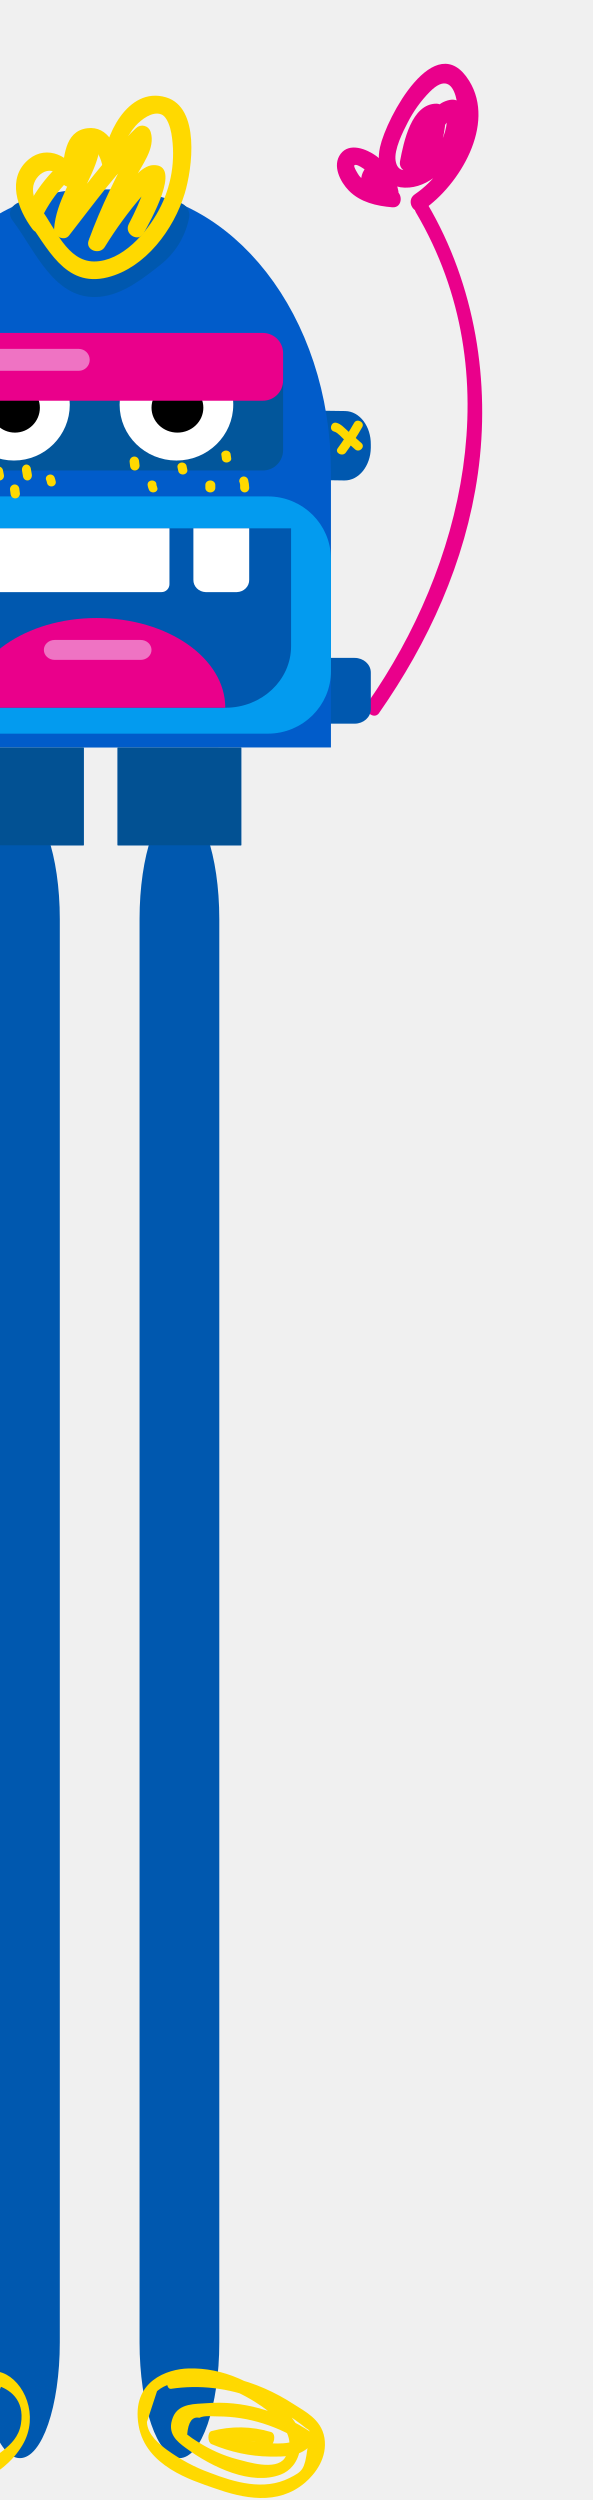
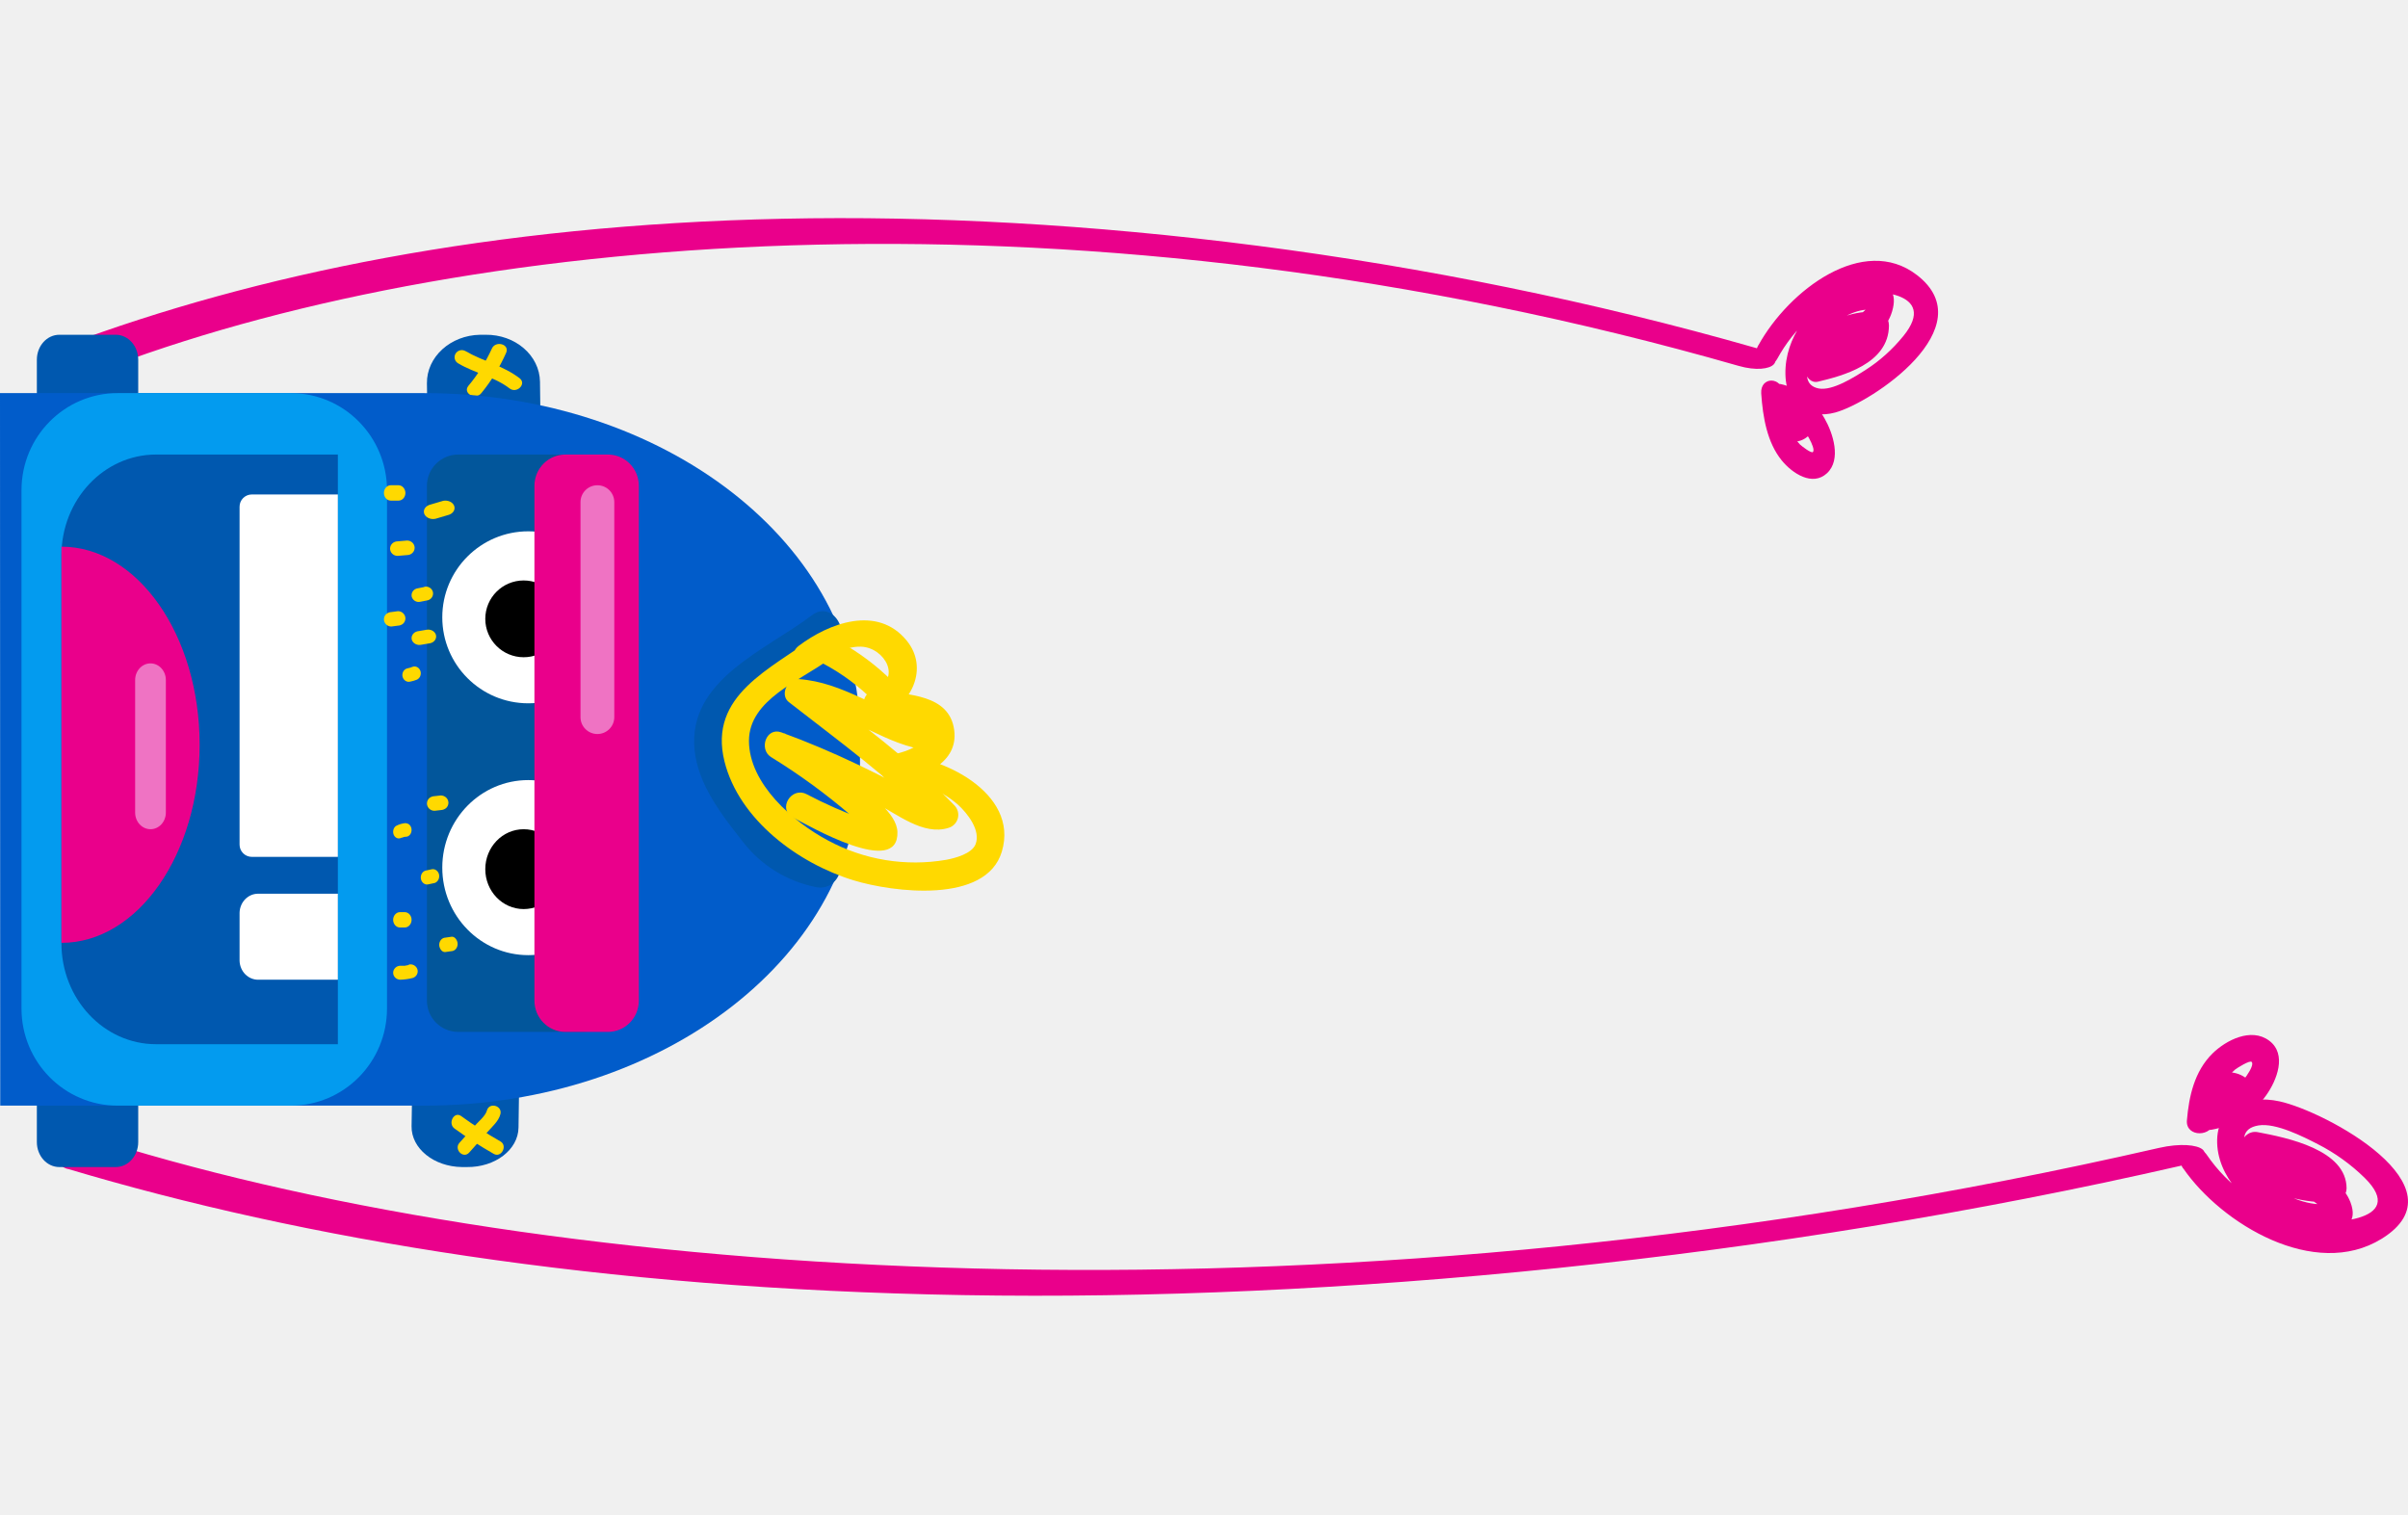
- <svg xmlns="http://www.w3.org/2000/svg" width="297" height="1254" viewBox="0 0 297 1254" fill="none">
-   <path d="M190.141 357.638C214.619 322.585 233.465 282.098 239.71 237.534C246.121 191.886 238.426 143.114 214.415 102.312C211.856 97.969 206.111 102.296 208.67 106.64C256.632 187.996 231.659 284.853 184.481 352.466C181.776 356.337 187.481 361.509 190.194 357.619L190.141 357.638Z" fill="#EA008B" />
-   <path d="M212.461 105.155C230.49 92.731 248.822 62.38 235.354 40.584C218.394 13.145 193.826 58.955 190.602 73.864C188.286 84.513 192.543 95.162 205.353 94.062C217.147 93.032 226.927 81.851 230.722 71.432C232.931 65.397 236.067 45.962 223.453 50.737C213.085 54.677 208.649 71.237 207.687 80.821C207.223 85.525 213.779 86.412 215.989 83.058C221.258 75.202 223.861 65.872 223.418 56.434C223.395 55.264 222.918 54.149 222.088 53.322C221.257 52.494 220.138 52.02 218.964 51.997C206.35 51.997 202.467 71.326 200.649 80.857C199.581 86.43 208.168 88.826 209.236 83.217C210.02 79.064 213.245 60.889 218.964 60.871L214.51 56.434C214.942 64.315 212.757 72.118 208.292 78.638L216.594 80.874C217.004 76.165 218.323 71.579 220.478 67.368C221.173 66.054 225.092 58.742 226.696 59.38L223.578 56.292C225.36 62.416 222.367 70.19 218.892 75.177C215.579 79.898 200.275 92.021 198.44 80.644C197.55 75.035 202.11 66.107 204.551 61.351C207.409 55.761 211.096 50.633 215.49 46.14C230.081 31.302 231.185 58.937 228.869 67.953C225.7 79.998 218.281 90.502 207.972 97.541C203.286 100.789 207.74 108.474 212.461 105.208V105.155Z" fill="#EA008B" />
-   <path d="M196.881 94.928C192.631 94.799 188.458 93.739 184.644 91.821C182.963 90.925 181.462 89.713 180.221 88.249C179.714 87.588 177.092 83.426 177.774 82.89C179.172 81.676 185.291 86.713 186.357 87.82C189.058 90.69 190.817 94.348 191.392 98.286L196.776 92.803C195.312 92.322 193.986 91.479 192.919 90.347C191.851 89.216 191.074 87.832 190.657 86.32C190.408 85.49 189.93 84.751 189.281 84.191C188.632 83.631 187.838 83.274 186.995 83.163C186.152 83.052 185.296 83.191 184.529 83.564C183.762 83.937 183.116 84.528 182.668 85.266C181.673 86.805 181.142 88.609 181.142 90.454C181.142 92.299 181.673 94.103 182.668 95.643C185.64 100.501 193.157 96.036 190.22 91.142V89.767L182.231 88.695C183.097 91.676 184.666 94.394 186.799 96.611C188.933 98.828 191.566 100.477 194.468 101.412C197.965 102.609 200.377 99.001 199.835 95.911C198.558 88.725 194.54 82.352 188.665 78.193C183.84 74.728 175.256 71.299 170.851 77.193C166.445 83.087 170.746 91.303 174.994 95.625C180.798 101.537 188.979 103.323 196.811 103.984C202.405 104.43 202.388 95.5 196.811 95.053L196.881 94.928Z" fill="#EA008B" />
-   <path d="M165 363H177.869C182.354 363 186 359.732 186 355.672V337.327C186 333.268 182.354 330 177.869 330H165" fill="#0058AF" />
-   <path d="M160.437 206L173.159 206.181C180.368 206.289 186.116 213.81 185.998 222.993V224.602C185.881 233.768 179.931 241.107 172.722 240.999L160 240.8L160.437 206Z" fill="#0058AF" />
-   <path d="M166 374.929V236.847C166 158.499 116.447 95 55.329 95H44.653C-16.465 95 -66 158.499 -66 236.847V375L166 374.929Z" fill="#015CCA" />
-   <path d="M131.809 175H-35.809C-41.437 175 -46 179.569 -46 185.205V225.795C-46 231.431 -41.437 236 -35.809 236H131.809C137.437 236 142 231.431 142 225.795V185.205C142 179.569 137.437 175 131.809 175Z" fill="#02569B" />
-   <path d="M134.374 249H-34.374C-51.841 249 -66 263.013 -66 280.299V336.701C-66 353.987 -51.841 368 -34.374 368H134.374C151.841 368 166 353.987 166 336.701V280.299C166 263.013 151.841 249 134.374 249Z" fill="#039BEF" />
-   <path d="M146 265V324.176C146 341.192 131.278 355 113.128 355H-13.111C-31.278 355 -46 341.192 -46 324.176V265" fill="#0058AF" />
-   <path d="M85 265V293.009C85 294.067 84.581 295.083 83.836 295.831C83.091 296.579 82.08 297 81.026 297H-29.026C-30.08 297 -31.091 296.579 -31.836 295.831C-32.581 295.083 -33 294.067 -33 293.009V265" fill="white" />
-   <path d="M124.998 265V290.826C125.043 292.416 124.42 293.957 123.265 295.114C122.11 296.271 120.516 296.949 118.833 297H103.167C101.484 296.949 99.89 296.271 98.735 295.114C97.58 293.957 96.957 292.416 97.002 290.826V265" fill="white" />
-   <path d="M-16 355C-16 330.207 12.866 310 48.491 310C84.116 310 113 330.136 113 355" fill="#EA008B" />
-   <path d="M70.577 321H27.423C24.428 321 22 323.239 22 326C22 328.761 24.428 331 27.423 331H70.577C73.572 331 76 328.761 76 326C76 323.239 73.572 321 70.577 321Z" fill="#EF73C3" />
-   <path d="M7 231C22.464 231 35 218.464 35 203C35 187.536 22.464 175 7 175C-8.464 175 -21 187.536 -21 203C-21 218.464 -8.464 231 7 231Z" fill="white" />
-   <path d="M88.5 231C104.24 231 117 218.464 117 203C117 187.536 104.24 175 88.5 175C72.76 175 60 187.536 60 203C60 218.464 72.76 231 88.5 231Z" fill="white" />
-   <path d="M7.5 217C14.404 217 20 211.404 20 204.5C20 197.596 14.404 192 7.5 192C0.596 192 -5 197.596 -5 204.5C-5 211.404 0.596 217 7.5 217Z" fill="black" />
-   <path d="M89 217C96.18 217 102 211.404 102 204.5C102 197.596 96.18 192 89 192C81.82 192 76 197.596 76 204.5C76 211.404 81.82 217 89 217Z" fill="black" />
-   <path d="M131.809 167H-35.809C-41.437 167 -46 171.513 -46 177.081V190.919C-46 196.487 -41.437 201 -35.809 201H131.809C137.437 201 142 196.487 142 190.919V177.081C142 171.513 137.437 167 131.809 167Z" fill="#EA008B" />
-   <path d="M39.513 175H-30.513C-33.543 175 -36 177.462 -36 180.5C-36 183.538 -33.543 186 -30.513 186H39.513C42.543 186 45 183.538 45 180.5C45 177.462 42.543 175 39.513 175Z" fill="#EF73C3" />
-   <path d="M167.561 216.466C169.448 216.94 171.336 219.419 172.853 220.694L178.146 225.45C180.298 227.273 183.438 224.138 181.268 222.225L174.582 216.284C172.818 214.735 171.054 212.64 168.76 212.075C165.99 211.382 164.808 215.719 167.578 216.466H167.561Z" fill="#FFD900" />
-   <path d="M177.647 212.073C175.149 216.465 172.394 220.731 169.396 224.852C167.724 227.16 171.783 229.313 173.456 227.022C176.454 222.901 179.208 218.635 181.707 214.243C183.117 211.797 179.057 209.627 177.647 212.073Z" fill="#FFD900" />
-   <path d="M5 245.437L5.283 247.562C5.31 248.208 5.557 248.823 5.981 249.298C6.198 249.525 6.457 249.704 6.742 249.824C7.027 249.945 7.333 250.005 7.642 250C8.263 250.001 8.859 249.749 9.302 249.298C9.526 249.073 9.704 248.803 9.824 248.504C9.944 248.206 10.004 247.886 10 247.562L9.717 245.437C9.698 244.799 9.456 244.19 9.038 243.721C8.588 243.267 7.987 243.009 7.359 243C6.735 243.006 6.139 243.265 5.698 243.721C5.473 243.941 5.294 244.208 5.174 244.503C5.054 244.799 4.995 245.117 5 245.437Z" fill="#FFD900" />
-   <path d="M11.066 236.2L11.572 239.153C11.737 239.796 12.121 240.341 12.642 240.67C13.163 241 13.779 241.086 14.356 240.912C14.926 240.719 15.408 240.288 15.701 239.708C15.994 239.128 16.075 238.443 15.929 237.798L15.423 234.866C15.266 234.22 14.887 233.67 14.369 233.337C13.85 233.003 13.235 232.913 12.657 233.086C12.086 233.279 11.603 233.71 11.307 234.289C11.011 234.868 10.925 235.552 11.066 236.2Z" fill="#FFD900" />
-   <path d="M65 231.499L65.229 233.499C65.249 234.16 65.493 234.791 65.916 235.28C66.373 235.74 66.981 235.998 67.614 236C68.243 236.001 68.846 235.742 69.293 235.28C69.522 235.05 69.703 234.774 69.825 234.467C69.946 234.161 70.006 233.831 70 233.499L69.771 231.499C69.747 230.839 69.504 230.209 69.084 229.718C68.631 229.258 68.025 229 67.395 229C66.764 229 66.158 229.258 65.706 229.718C65.255 230.19 65.001 230.831 65 231.499Z" fill="#FFD900" />
-   <path d="M74 242.835C74.073 243.961 74.394 245.066 74.945 246.094C75.241 246.512 75.72 246.815 76.28 246.939C76.84 247.063 77.436 246.997 77.938 246.755C78.426 246.499 78.779 246.097 78.926 245.631C79.072 245.164 79.001 244.668 78.726 244.245C78.901 244.568 78.726 244.068 78.726 244.039C78.657 243.875 78.599 243.709 78.551 243.54C78.551 243.378 78.463 243.202 78.446 243.041C78.446 243.364 78.446 242.938 78.446 242.835C78.446 242.348 78.215 241.882 77.805 241.537C77.395 241.193 76.838 241 76.258 241C75.678 241 75.121 241.193 74.711 241.537C74.3 241.882 74.07 242.348 74.07 242.835H74Z" fill="#FFD900" />
-   <path d="M89.067 234.552L89.491 236.522C89.572 236.777 89.709 237.016 89.895 237.225C90.082 237.434 90.313 237.609 90.577 237.739C90.84 237.869 91.13 237.953 91.43 237.985C91.731 238.017 92.035 237.997 92.326 237.926C92.906 237.775 93.396 237.434 93.694 236.974C93.993 236.513 94.077 235.97 93.928 235.456L93.505 233.471C93.337 232.961 92.948 232.528 92.422 232.266C91.896 232.003 91.273 231.932 90.688 232.066C90.106 232.221 89.614 232.564 89.313 233.026C89.012 233.489 88.924 234.035 89.067 234.552Z" fill="#FFD900" />
-   <path d="M103 243.232V244.768C103 245.36 103.263 245.928 103.732 246.346C104.201 246.765 104.837 247 105.5 247C106.163 247 106.799 246.765 107.268 246.346C107.737 245.928 108 245.36 108 244.768V243.232C108 242.64 107.737 242.072 107.268 241.654C106.799 241.235 106.163 241 105.5 241C104.837 241 104.201 241.235 103.732 241.654C103.263 242.072 103 242.64 103 243.232Z" fill="#FFD900" />
-   <path d="M111.014 228.016L111.296 229.984C111.313 230.515 111.561 231.021 111.99 231.403C112.428 231.781 113.021 231.995 113.641 232C114.785 232 116.155 231.097 115.986 229.984L115.704 228.016C115.687 227.485 115.439 226.979 115.01 226.597C114.572 226.219 113.979 226.005 113.359 226C112.215 226 110.845 226.903 111.014 228.016Z" fill="#FFD900" />
-   <path d="M-2.874 236.831L-2.384 239.27C-2.238 239.853 -1.871 240.355 -1.362 240.668C-0.853 240.98 -0.242 241.077 0.337 240.938C0.909 240.767 1.394 240.38 1.691 239.858C1.988 239.336 2.075 238.718 1.934 238.133L1.444 235.675C1.279 235.092 0.893 234.597 0.371 234.299C-0.152 234 -0.77 233.922 -1.35 234.08C-1.922 234.255 -2.406 234.646 -2.7 235.172C-2.994 235.698 -3.076 236.318 -2.929 236.904L-2.874 236.831Z" fill="#FFD900" />
-   <path d="M120.194 241.911L120.357 242.633C120.357 242.8 120.357 242.948 120.448 243.114C120.539 243.281 120.448 243.429 120.448 243.281C120.448 243.133 120.448 243.281 120.448 243.466C120.448 243.651 120.448 243.706 120.448 243.836C120.448 243.965 120.448 244.391 120.448 244.687C120.462 245.296 120.707 245.876 121.13 246.307C121.554 246.738 122.125 246.986 122.724 247C123.326 246.995 123.902 246.75 124.328 246.317C124.754 245.884 124.995 245.299 125 244.687C124.964 243.338 124.781 241.998 124.454 240.69C124.292 240.103 123.909 239.604 123.387 239.302C122.865 239.001 122.248 238.921 121.668 239.08C121.095 239.253 120.609 239.643 120.31 240.17C120.012 240.697 119.925 241.321 120.066 241.911H120.194Z" fill="#FFD900" />
-   <path d="M23.038 240.44C23.315 241.107 23.523 241.796 23.659 242.499C23.735 242.759 23.866 243.002 24.045 243.215C24.224 243.428 24.447 243.606 24.702 243.738C24.956 243.87 25.236 243.955 25.526 243.986C25.816 244.018 26.11 243.996 26.391 243.921C26.947 243.765 27.416 243.419 27.703 242.954C27.99 242.489 28.073 241.94 27.934 241.42C27.798 240.714 27.596 240.019 27.331 239.345C27.137 238.861 26.752 238.461 26.253 238.226C25.755 237.991 25.179 237.937 24.639 238.075C24.099 238.212 23.635 238.532 23.338 238.97C23.042 239.408 22.935 239.932 23.038 240.44Z" fill="#FFD900" />
-   <path d="M81.844 106.069C80.529 112.821 76.767 118.84 71.288 122.956C64.704 128.141 56.08 135.558 47.331 135.558C33.483 135.558 25.039 113.216 17.918 103.818C12.747 97.013 1.082 103.818 6.324 110.642C17.757 125.692 27.329 151.095 50.122 148.862C61.537 147.746 71.395 139.969 80.162 133.073C87.657 127.281 92.843 118.978 94.779 109.669C96.837 101.226 83.901 97.625 81.844 106.069Z" fill="#0058AF" />
-   <path d="M23.777 110.458C20.424 106.021 16.382 100.572 16.559 94.679C16.806 86.869 27.342 80.995 30.678 90.757C31.948 94.555 38.355 95.389 39.202 90.757C39.873 87.047 39.308 79.592 41.408 77.019C47.444 69.564 50.903 79.628 51.856 85.254C52.685 90.26 60.522 88.964 60.522 84.065C60.268 76.34 62.971 68.812 68.075 63.032C70.828 60.033 76.37 55.614 80.888 57.371C83.994 58.595 85.424 64.062 85.953 66.92C88.222 80.092 86.009 93.649 79.67 105.399C73.634 116.759 61.227 131.118 47.232 131.153C33.713 131.153 27.607 114.292 20.759 105.151C17.37 100.66 9.711 105.151 13.135 109.641C23.812 123.841 32.284 144.518 53.921 139.122C72.928 134.383 87.171 115.055 92.642 97.075C96.507 84.402 100.496 53.945 83.27 48.816C63.998 43.083 51.715 68.925 51.732 84.065L60.398 82.894C58.951 74.374 54.486 62.926 43.738 64.328C31.948 65.872 32.319 79.575 30.713 88.396H39.237C35.831 78.261 23.495 72.422 14.529 79.841C2.934 89.354 8.864 105.08 16.294 114.948C19.683 119.439 27.342 114.948 23.918 110.458H23.777Z" fill="#FFD900" />
-   <path d="M21.128 108.817C26.98 96.945 36.119 87.041 47.437 80.305L41 75.314C37.492 89.172 28.091 100.41 27.109 115.047C26.863 118.586 32.248 121.188 34.598 118.179C47.332 101.861 59.575 84.889 74.519 70.5L67.187 68.553C68.468 72.677 63.258 79.172 61.487 82.57C59.259 86.889 57.084 91.26 54.98 95.649C51.086 103.826 47.543 112.126 44.456 120.621C42.702 125.524 49.876 128.002 52.471 124.019C58.107 114.845 64.459 106.14 71.467 97.986C72.397 96.994 75.326 94.906 75.677 93.65C75.255 88.517 74.671 87.496 73.922 90.588C73.589 91.65 73.221 92.694 72.835 93.72C70.51 100.126 67.756 106.364 64.591 112.392C61.995 117.436 69.555 121.913 72.168 116.852C74.782 111.79 91.953 82.305 76.869 82.818C70.625 83.031 64.591 92.092 61.189 96.322C55.3 103.764 49.814 111.521 44.754 119.56L52.77 122.975C57.06 111.681 61.985 100.643 67.52 89.915C71.028 82.836 78.15 74.482 75.571 66.2C75.354 65.463 74.952 64.796 74.405 64.261C73.858 63.727 73.184 63.343 72.448 63.147C71.711 62.952 70.937 62.951 70.2 63.144C69.463 63.338 68.788 63.72 68.24 64.253C53.296 78.624 41.053 95.596 28.319 111.914L35.809 115.047C36.721 101.596 46.087 90.535 49.384 77.668C49.591 76.823 49.549 75.935 49.263 75.113C48.977 74.292 48.46 73.572 47.775 73.042C47.09 72.513 46.267 72.196 45.406 72.131C44.546 72.066 43.685 72.256 42.93 72.677C30.329 80.18 20.122 91.167 13.516 104.339C10.972 109.419 18.532 113.896 21.093 108.817H21.128Z" fill="#FFD900" />
-   <path d="M30 461.051C30 428.99 21.046 403 10 403C-1.046 403 -10 428.99 -10 461.051V1174.95C-10 1207.01 -1.046 1233 10 1233C21.046 1233 30 1207.01 30 1174.95V461.051Z" fill="#0058AF" />
-   <path d="M110 461.051C110 428.99 101.046 403 90 403C78.954 403 70 428.99 70 461.051V1174.95C70 1207.01 78.954 1233 90 1233C101.046 1233 110 1207.01 110 1174.95V461.051Z" fill="#0058AF" />
-   <path d="M42 375H-21V424H42V375Z" fill="#0058AF" />
-   <path d="M42 375H-21V424H42V375Z" fill="#025193" />
-   <path d="M121 375H59V424H121V375Z" fill="#0058AF" />
-   <path d="M121 375H59V424H121V375Z" fill="#025193" />
-   <path d="M85.852 1198.22C100.041 1196.13 114.359 1197.79 128.181 1203.14C134.995 1205.81 141.643 1209.39 148.05 1213.85C149.93 1215.18 151.775 1216.56 153.603 1218.03C156.636 1219.5 156.814 1222.92 154.188 1228.36C152.787 1238.8 151.758 1239.67 145.105 1243.01C132.385 1249.4 117.785 1245.19 105.154 1240.29C97.737 1237.62 90.524 1233.76 83.635 1228.77C80.317 1226.27 73.948 1221.46 73.7 1214.88L78.774 1199.38C80.848 1197.66 83.097 1196.48 85.426 1195.91C98.465 1191.96 113.35 1196.2 125.573 1203.38C129.511 1205.72 152.68 1219.04 142.763 1233.09C138.31 1239.42 124.047 1234.89 118.92 1233.55C112.114 1231.77 105.46 1228.82 99.086 1224.75C97.314 1223.69 95.579 1222.49 93.888 1221.16C94.421 1214.8 96.461 1212.02 99.991 1212.76C102.705 1211.45 106.573 1212.11 109.358 1212.08C124.664 1212.1 139.808 1216.89 153.869 1226.16L153.407 1220.72C148.085 1227.22 136.749 1225.62 130.345 1225.15C122.546 1224.51 114.814 1222.59 107.282 1219.42V1225.97C116.396 1223.55 125.723 1223.71 134.798 1226.46C137.583 1227.3 138.789 1220.75 135.986 1219.91C126.13 1216.97 116.007 1216.81 106.112 1219.42C103.876 1219.99 104.107 1225.15 106.112 1225.97C115.616 1229.98 125.42 1232.08 135.277 1232.22C142.479 1232.22 150.853 1232.77 156.689 1225.62C156.942 1225.25 157.136 1224.8 157.253 1224.29C157.371 1223.79 157.409 1223.25 157.366 1222.73C157.323 1222.2 157.199 1221.69 157.005 1221.25C156.81 1220.81 156.55 1220.44 156.246 1220.18C139.572 1209.01 121.426 1203.98 103.255 1205.47C98.59 1205.91 89.684 1205.2 86.775 1212.43C83.493 1220.59 88.832 1224.69 93.143 1227.87C106.431 1237.66 125.963 1246.9 140.794 1241.25C145.336 1239.53 149.664 1235.16 150.604 1227.65C151.758 1218.87 147.553 1213.63 143.189 1209.22C128.679 1194.92 111.724 1187.54 94.474 1188.02C84.184 1188.27 65.628 1194.19 69.531 1216.65C73.079 1237.11 96.141 1244.07 107.158 1247.96C121.847 1253.18 139.268 1257.07 153.07 1245.24C158.109 1240.89 164.406 1232.79 162.721 1222.76C161.142 1213.38 152.52 1209.36 147.571 1206.1C128.131 1193.43 106.936 1188.4 85.905 1191.45C83.085 1191.85 83.067 1198.65 85.905 1198.24L85.852 1198.22Z" fill="#FFD900" />
-   <path d="M-1.519 1191.84C-20.132 1189.11 -38.9 1192.87 -56.471 1202.84C-65.272 1207.87 -85.407 1218.01 -75.163 1237.63C-65.905 1255.34 -47.934 1255.45 -34.856 1252.67C-20.582 1249.62 0.892 1243.9 11.259 1226.47C20.06 1211.63 11.946 1194.15 1.244 1190.22C-14.245 1184.56 -32.462 1190.38 -46.737 1200.31C-54.764 1205.8 -73.931 1220.43 -62.455 1237.44C-52.775 1251.79 -29.611 1241.15 -18.804 1235.41C-14.034 1232.85 -3.332 1228.67 -1.555 1220.51C0.223 1212.35 -5.497 1208.86 -9.422 1207.73C-30.051 1201.79 -52.246 1208.47 -71.274 1221.09C-71.572 1221.35 -71.827 1221.73 -72.018 1222.17C-72.209 1222.62 -72.331 1223.13 -72.373 1223.66C-72.416 1224.2 -72.379 1224.74 -72.264 1225.25C-72.15 1225.75 -71.961 1226.21 -71.714 1226.58C-65.923 1233.81 -57.633 1233.26 -50.469 1233.26C-40.732 1233.13 -31.048 1231.03 -21.655 1227.02C-19.666 1226.2 -19.438 1220.98 -21.655 1220.4C-31.473 1217.75 -41.517 1217.91 -51.296 1220.89C-54.059 1221.72 -52.898 1228.34 -50.117 1227.52C-41.113 1224.74 -31.86 1224.58 -22.817 1227.02V1220.4C-30.29 1223.6 -37.961 1225.53 -45.699 1226.17C-52.194 1226.67 -63.3 1228.29 -68.581 1221.72L-69.038 1227.22C-55.095 1217.81 -40.065 1212.96 -24.876 1212.98C-21.772 1212.71 -18.657 1212.94 -15.583 1213.67C-12.062 1212.9 -10.044 1215.72 -9.528 1222.13L-12.203 1224.14C-16.885 1230.05 -27.041 1232.55 -32.903 1234.25C-37.761 1235.66 -53.567 1240.63 -58.02 1234.25C-67.577 1220.51 -46.438 1207.62 -42.337 1205.03C-29.928 1197.2 -14.439 1192.36 -1.132 1196.62C4.148 1198.33 12.579 1203.17 10.502 1215.86C9.429 1222.46 5.222 1226.12 1.702 1229.11C-4.943 1234.36 -11.97 1238.34 -19.226 1240.96C-31.741 1246.16 -46.332 1250.8 -59.111 1244.97C-61.998 1243.68 -66.152 1242.03 -68.211 1238.46C-77.258 1223.12 -70.288 1220.04 -64.691 1215.89C-57.906 1210.91 -50.834 1206.94 -43.569 1204.05C-29.837 1198.65 -15.615 1196.96 -1.519 1199.07C1.297 1199.48 1.279 1192.58 -1.519 1192.2V1191.84Z" fill="#FFD900" />
+ <svg xmlns="http://www.w3.org/2000/svg" width="784" height="493" viewBox="0 0 784 493" fill="none">
+   <path d="M176 139.479L175.809 124.311C175.694 115.715 167.744 108.862 158.036 109.002L156.335 109.002C146.646 109.162 138.887 116.236 139.001 124.832L139.211 140L176 139.479Z" fill="#0058AF" />
+   <path d="M160.11 113.575C158.13 117.897 155.57 121.949 152.498 125.629C150.545 128.04 154.84 130.394 156.714 128.002C160.008 123.973 162.733 119.54 164.815 114.818C165.986 112.012 161.262 110.788 160.11 113.575Z" fill="#FFD900" />
+   <path d="M169.211 123.182C163.88 119.063 157.268 117.64 151.542 114.315C151.002 114.006 150.36 113.92 149.756 114.076C149.152 114.232 148.636 114.617 148.321 115.146C148.006 115.675 147.919 116.305 148.078 116.898C148.237 117.49 148.629 117.997 149.169 118.305C154.481 121.483 160.942 122.647 165.877 126.453C168.232 128.3 171.528 125.03 169.211 123.182Z" fill="#FFD900" />
+   <path d="M22.03 380.583C98.694 403.492 195.17 419.677 313.559 421.691C434.814 423.769 576.606 410.137 710.006 379.58C724.211 376.323 717.036 370.527 702.831 373.784C436.765 434.806 189.046 418.006 41.142 373.859C32.678 371.327 13.528 378.101 22.04 380.639L22.03 380.583Z" fill="#EA008B" />
+   <path d="M710.845 380.461C723.269 398.49 753.62 416.822 775.416 403.354C802.856 386.394 757.045 361.826 742.136 358.602C731.487 356.286 720.838 360.543 721.938 373.353C722.967 385.147 734.149 394.927 744.568 398.722C750.603 400.931 770.038 404.067 765.263 391.453C761.323 381.085 744.763 376.649 735.179 375.687C730.475 375.223 729.588 381.779 732.942 383.989C740.798 389.258 750.128 391.861 759.566 391.418C760.736 391.395 761.851 390.918 762.678 390.088C763.506 389.257 763.98 388.138 764.003 386.964C764.003 374.35 744.674 370.467 735.143 368.649C729.57 367.581 727.174 376.168 732.783 377.236C736.936 378.02 755.111 381.245 755.129 386.964L759.566 382.51C751.685 382.942 743.882 380.757 737.362 376.292L735.126 384.594C739.835 385.004 744.421 386.323 748.632 388.478C749.946 389.173 757.258 393.092 756.62 394.696L759.708 391.578C753.584 393.36 745.81 390.367 740.823 386.892C736.102 383.579 723.979 368.275 735.356 366.44C740.965 365.55 749.893 370.11 754.649 372.551C760.239 375.409 765.367 379.096 769.86 383.49C784.698 398.081 757.063 399.185 748.047 396.869C736.002 393.7 725.498 386.281 718.459 375.972C715.211 371.286 707.526 375.74 710.792 380.461L710.845 380.461Z" fill="#EA008B" />
+   <path d="M721.072 364.881C721.201 360.631 722.261 356.458 724.179 352.644C725.075 350.963 726.287 349.462 727.751 348.221C728.412 347.714 732.574 345.092 733.11 345.774C734.324 347.172 729.287 353.291 728.18 354.357C725.31 357.058 721.652 358.817 717.714 359.392L723.197 364.776C723.678 363.312 724.521 361.986 725.653 360.919C726.784 359.851 728.168 359.074 729.68 358.657C730.51 358.408 731.25 357.93 731.809 357.281C732.369 356.632 732.726 355.838 732.837 354.995C732.948 354.152 732.809 353.296 732.436 352.529C732.063 351.762 731.472 351.116 730.734 350.668C729.195 349.673 727.391 349.142 725.546 349.142C723.701 349.142 721.896 349.673 720.357 350.668C715.499 353.64 719.964 361.157 724.858 358.22L726.233 358.22L727.305 350.231C724.324 351.097 721.606 352.666 719.389 354.799C717.172 356.933 715.523 359.566 714.588 362.468C713.391 365.965 716.999 368.377 720.089 367.835C727.275 366.558 733.648 362.54 737.807 356.665C741.272 351.84 744.701 343.256 738.807 338.851C732.913 334.445 724.697 338.746 720.375 342.994C714.463 348.798 712.677 356.979 712.016 364.811C711.57 370.405 720.5 370.388 720.947 364.811L721.072 364.881Z" fill="#EA008B" />
+   <path d="M21.498 112.337C82.821 89.428 159.993 73.243 254.693 71.229C351.685 69.15 465.105 82.783 571.813 113.34C583.176 116.597 577.437 122.393 566.074 119.136C353.246 58.114 155.094 74.914 36.785 119.061C30.015 121.593 14.697 114.819 21.505 112.28L21.498 112.337Z" fill="#EA008B" />
+   <path d="M572.483 112.459C582.421 94.43 606.699 76.097 624.133 89.566C646.083 106.526 609.439 131.094 597.513 134.318C588.995 136.634 580.476 132.377 581.356 119.567C582.18 107.773 591.124 97.993 599.458 94.198C604.285 91.989 619.831 88.853 616.012 101.467C612.861 111.835 599.614 116.271 591.948 117.233C588.185 117.697 587.475 111.14 590.159 108.931C596.442 103.662 603.906 101.059 611.455 101.502C612.391 101.525 613.283 102.002 613.945 102.832C614.606 103.662 614.986 104.782 615.004 105.956C615.004 118.57 599.543 122.453 591.919 124.27C587.461 125.339 585.545 116.752 590.031 115.683C593.353 114.9 607.891 111.675 607.906 105.956L611.455 110.41C605.151 109.978 598.909 112.163 593.694 116.628L591.905 108.326C595.672 107.916 599.341 106.597 602.709 104.442C603.76 103.747 609.609 99.828 609.098 98.224L611.569 101.342C606.67 99.56 600.452 102.553 596.462 106.027C592.686 109.341 582.989 124.645 592.09 126.48C596.576 127.37 603.717 122.81 607.522 120.369C611.993 117.511 616.095 113.823 619.69 109.43C631.559 94.839 609.453 93.735 602.241 96.051C592.606 99.22 584.204 106.639 578.574 116.948C575.975 121.634 569.828 117.18 572.44 112.459L572.483 112.459Z" fill="#EA008B" />
+   <path d="M580.664 128.039C580.767 132.289 581.615 136.462 583.149 140.276C583.866 141.957 584.835 143.458 586.007 144.699C586.535 145.206 589.864 147.828 590.293 147.146C591.264 145.748 587.235 139.629 586.35 138.563C584.054 135.862 581.128 134.103 577.978 133.528L582.364 128.144C582.748 129.608 583.423 130.933 584.328 132.001C585.233 133.069 586.34 133.846 587.55 134.262C588.214 134.512 588.805 134.989 589.253 135.639C589.701 136.288 589.986 137.082 590.075 137.925C590.164 138.767 590.052 139.624 589.754 140.391C589.456 141.158 588.983 141.804 588.393 142.252C587.161 143.247 585.718 143.778 584.242 143.778C582.767 143.778 581.323 143.247 580.092 142.252C576.206 139.28 579.778 131.763 583.692 134.7L584.792 134.7L585.65 142.689C583.265 141.823 581.091 140.254 579.318 138.121C577.544 135.987 576.225 133.354 575.477 130.452C574.52 126.955 577.406 124.543 579.878 125.085C585.625 126.362 590.723 130.38 594.05 136.255C596.822 141.08 599.565 149.664 594.85 154.069C590.136 158.474 583.564 154.174 580.106 149.926C575.377 144.122 573.949 135.941 573.42 128.109C573.063 122.515 580.206 122.532 580.563 128.109L580.664 128.039Z" fill="#EA008B" />
+   <path d="M12 359L12 371.869C12 376.354 15.268 380 19.328 380L37.673 380C41.732 380 45 376.354 45 371.869L45 359" fill="#0058AF" />
+   <path d="M45 130L45 117.131C45 112.646 41.732 109 37.672 109L19.327 109C15.268 109 12 112.646 12 117.131L12 130" fill="#0058AF" />
+   <path d="M169 354.437L168.819 367.159C168.711 374.368 161.19 380.116 152.007 379.998L150.398 379.998C141.232 379.881 133.893 373.931 134.001 366.722L134.2 354L169 354.437Z" fill="#0058AF" />
+   <path d="M0.071 360L138.153 360C216.501 360 280 310.447 280 249.329L280 238.653C280 177.535 216.501 128 138.153 128L0 128L0.071 360Z" fill="#015CCA" />
+   <path d="M200 325.809L200 158.191C200 152.563 195.431 148 189.795 148L149.205 148C143.569 148 139 152.563 139 158.191L139 325.809C139 331.437 143.569 336 149.205 336L189.795 336C195.431 336 200 331.437 200 325.809Z" fill="#02569B" />
+   <path d="M126 328.374L126 159.626C126 142.159 111.987 128 94.701 128L38.299 128C21.013 128 7 142.159 7 159.626L7 328.374C7 345.841 21.013 360 38.299 360L94.701 360C111.987 360 126 345.841 126 328.374Z" fill="#039BEF" />
+   <path d="M110 340L50.824 340C33.808 340 20 325.278 20 307.128L20 180.89C20 162.722 33.808 148 50.824 148L110 148" fill="#0058AF" />
+   <path d="M110 279L81.991 279C80.933 279 79.918 278.581 79.169 277.836C78.421 277.091 78 276.08 78 275.026L78 164.974C78 163.92 78.421 162.909 79.169 162.164C79.918 161.419 80.933 161 81.991 161L110 161" fill="white" />
+   <path d="M110 318.998L84.174 318.998C82.584 319.043 81.043 318.42 79.886 317.265C78.729 316.11 78.051 314.516 78 312.833L78 297.167C78.051 295.484 78.729 293.89 79.886 292.735C81.043 291.58 82.584 290.957 84.174 291.002L110 291.002" fill="white" />
+   <path d="M20 178C44.793 178 65 206.866 65 242.491C65 278.116 44.864 307 20 307" fill="#EA008B" />
+   <path d="M54 264.577L54 221.423C54 218.428 51.761 216 49 216C46.239 216 44 218.428 44 221.423L44 264.577C44 267.572 46.239 270 49 270C51.761 270 54 267.572 54 264.577Z" fill="#EF73C3" />
+   <path d="M144 201C144 216.464 156.536 229 172 229C187.464 229 200 216.464 200 201C200 185.536 187.464 173 172 173C156.536 173 144 185.536 144 201Z" fill="white" />
+   <path d="M144 282.5C144 298.24 156.536 311 172 311C187.464 311 200 298.24 200 282.5C200 266.76 187.464 254 172 254C156.536 254 144 266.76 144 282.5Z" fill="white" />
+   <path d="M158 201.5C158 208.404 163.596 214 170.5 214C177.404 214 183 208.404 183 201.5C183 194.596 177.404 189 170.5 189C163.596 189 158 194.596 158 201.5Z" fill="black" />
+   <path d="M158 283C158 290.18 163.596 296 170.5 296C177.404 296 183 290.18 183 283C183 275.82 177.404 270 170.5 270C163.596 270 158 275.82 158 283Z" fill="black" />
+   <path d="M208 325.809L208 158.191C208 152.563 203.487 148 197.919 148L184.081 148C178.513 148 174 152.563 174 158.191L174 325.809C174 331.437 178.513 336 184.081 336L197.919 336C203.487 336 208 331.437 208 325.809Z" fill="#EA008B" />
+   <path d="M200 233.513L200 163.487C200 160.457 197.538 158 194.5 158C191.462 158 189 160.457 189 163.487L189 233.513C189 236.543 191.462 239 194.5 239C197.538 239 200 236.543 200 233.513Z" fill="#EF73C3" />
+   <path d="M158.534 361.561C158.06 363.448 155.581 365.336 154.306 366.853L149.55 372.146C147.727 374.298 150.862 377.438 152.775 375.268L158.716 368.582C160.265 366.818 162.36 365.054 162.925 362.76C163.618 359.99 159.281 358.808 158.534 361.578L158.534 361.561Z" fill="#FFD900" />
+   <path d="M162.927 371.647C158.535 369.149 154.269 366.394 150.148 363.396C147.84 361.724 145.687 365.783 147.978 367.456C152.099 370.454 156.365 373.208 160.757 375.707C163.203 377.117 165.373 373.057 162.927 371.647Z" fill="#FFD900" />
+   <path d="M129.796 158L127.204 158C126.619 158 126.059 158.263 125.646 158.732C125.232 159.201 125 159.837 125 160.5C125 161.163 125.232 161.799 125.646 162.268C126.059 162.737 126.619 163 127.204 163L129.796 163C130.379 162.995 130.937 162.73 131.349 162.262C131.762 161.794 131.995 161.161 132 160.5C131.987 159.842 131.75 159.215 131.34 158.749C130.929 158.284 130.376 158.015 129.796 158Z" fill="#FFD900" />
+   <path d="M144.301 163.066L140.197 164.278C139.43 164.449 138.78 164.857 138.388 165.412C137.997 165.967 137.896 166.625 138.11 167.239C138.323 167.854 138.832 168.375 139.525 168.689C140.218 169.003 141.038 169.083 141.805 168.912L145.884 167.701C146.629 167.517 147.255 167.108 147.63 166.561C148.005 166.014 148.099 165.371 147.893 164.769C147.688 164.167 147.198 163.652 146.527 163.335C145.857 163.017 145.058 162.921 144.301 163.066Z" fill="#FFD900" />
+   <path d="M132.549 176L129.451 176.265C128.801 176.265 128.178 176.515 127.718 176.959C127.258 177.403 127 178.005 127 178.633C127 179.26 127.258 179.863 127.718 180.307C128.178 180.751 128.801 181 129.451 181L132.549 180.735C133.199 180.735 133.822 180.485 134.282 180.041C134.742 179.597 135 178.995 135 178.367C135 177.74 134.742 177.137 134.282 176.693C133.822 176.249 133.199 176 132.549 176Z" fill="#FFD900" />
+   <path d="M129.563 199L127.438 199.283C126.792 199.31 126.177 199.557 125.702 199.981C125.475 200.198 125.296 200.457 125.176 200.742C125.055 201.027 124.995 201.333 125 201.642C124.999 202.263 125.251 202.859 125.702 203.302C125.927 203.526 126.197 203.704 126.496 203.824C126.794 203.944 127.114 204.004 127.438 204L129.563 203.717C130.201 203.698 130.81 203.456 131.279 203.038C131.733 202.588 131.991 201.987 132 201.359C131.994 200.735 131.735 200.139 131.279 199.698C131.059 199.473 130.792 199.294 130.497 199.174C130.201 199.054 129.883 198.995 129.563 199Z" fill="#FFD900" />
+   <path d="M138.8 205.066L135.847 205.572C135.204 205.737 134.659 206.121 134.33 206.642C134 207.163 133.914 207.779 134.088 208.356C134.281 208.926 134.712 209.408 135.292 209.701C135.872 209.994 136.557 210.075 137.202 209.929L140.134 209.423C140.78 209.266 141.33 208.887 141.663 208.369C141.997 207.85 142.087 207.235 141.914 206.657C141.721 206.086 141.29 205.603 140.711 205.307C140.132 205.011 139.448 204.925 138.8 205.066Z" fill="#FFD900" />
+   <path d="M143.501 259L141.501 259.229C140.84 259.249 140.209 259.493 139.72 259.916C139.26 260.373 139.002 260.981 139 261.614C138.999 262.243 139.258 262.846 139.72 263.294C139.95 263.522 140.226 263.703 140.533 263.825C140.839 263.946 141.169 264.006 141.501 264L143.501 263.771C144.161 263.747 144.791 263.504 145.282 263.084C145.742 262.631 146 262.026 146 261.395C146 260.764 145.742 260.158 145.282 259.706C144.81 259.255 144.169 259.001 143.501 259Z" fill="#FFD900" />
+   <path d="M132.165 268C131.039 268.073 129.934 268.394 128.906 268.945C128.488 269.241 128.185 269.72 128.061 270.28C127.937 270.84 128.003 271.436 128.245 271.938C128.501 272.426 128.903 272.779 129.369 272.926C129.836 273.072 130.332 273.001 130.755 272.726C130.432 272.901 130.932 272.726 130.961 272.726C131.125 272.657 131.291 272.599 131.46 272.551C131.622 272.551 131.798 272.463 131.959 272.446C131.636 272.446 132.062 272.446 132.165 272.446C132.652 272.446 133.118 272.215 133.463 271.805C133.807 271.395 134 270.838 134 270.258C134 269.678 133.807 269.121 133.463 268.711C133.118 268.3 132.652 268.07 132.165 268.07L132.165 268Z" fill="#FFD900" />
+   <path d="M140.448 283.067L138.478 283.491C138.223 283.572 137.984 283.709 137.775 283.896C137.566 284.082 137.391 284.313 137.261 284.577C137.131 284.84 137.047 285.13 137.015 285.43C136.983 285.73 137.003 286.035 137.074 286.326C137.225 286.905 137.566 287.396 138.026 287.694C138.487 287.993 139.03 288.077 139.544 287.928L141.529 287.505C142.039 287.337 142.472 286.949 142.734 286.422C142.997 285.896 143.068 285.273 142.934 284.688C142.779 284.106 142.436 283.614 141.974 283.313C141.511 283.012 140.965 282.924 140.448 283.067Z" fill="#FFD900" />
+   <path d="M131.768 297L130.232 297C129.64 297 129.072 297.263 128.654 297.732C128.235 298.201 128 298.837 128 299.5C128 300.163 128.235 300.799 128.654 301.268C129.072 301.737 129.64 302 130.232 302L131.768 302C132.36 302 132.928 301.737 133.346 301.268C133.765 300.799 134 300.163 134 299.5C134 298.837 133.765 298.201 133.346 297.732C132.928 297.263 132.36 297 131.768 297Z" fill="#FFD900" />
+   <path d="M146.984 305.014L145.016 305.296C144.485 305.313 143.979 305.561 143.597 305.99C143.219 306.428 143.005 307.021 143 307.641C143 308.785 143.903 310.155 145.016 309.986L146.984 309.704C147.515 309.687 148.021 309.439 148.403 309.01C148.781 308.572 148.995 307.979 149 307.359C149 306.215 148.097 304.845 146.984 305.014Z" fill="#FFD900" />
+   <path d="M138.169 191.126L135.73 191.616C135.147 191.762 134.645 192.129 134.332 192.638C134.02 193.147 133.923 193.758 134.062 194.337C134.233 194.909 134.62 195.394 135.142 195.691C135.664 195.988 136.282 196.075 136.867 195.934L139.325 195.444C139.908 195.279 140.403 194.893 140.701 194.371C141 193.848 141.078 193.23 140.92 192.65C140.745 192.078 140.354 191.594 139.828 191.3C139.302 191.006 138.682 190.924 138.096 191.071L138.169 191.126Z" fill="#FFD900" />
+   <path d="M133.089 314.194L132.367 314.357C132.2 314.357 132.052 314.357 131.886 314.448C131.719 314.539 131.571 314.448 131.719 314.448C131.867 314.448 131.719 314.448 131.534 314.448C131.349 314.448 131.294 314.448 131.164 314.448C131.035 314.448 130.609 314.448 130.313 314.448C129.704 314.462 129.124 314.707 128.693 315.13C128.262 315.554 128.014 316.125 128 316.724C128.005 317.326 128.25 317.902 128.683 318.328C129.116 318.754 129.701 318.995 130.313 319C131.662 318.964 133.002 318.781 134.31 318.454C134.897 318.292 135.396 317.909 135.698 317.387C135.999 316.865 136.079 316.248 135.92 315.668C135.747 315.095 135.357 314.609 134.83 314.31C134.303 314.012 133.679 313.925 133.089 314.066L133.089 314.194Z" fill="#FFD900" />
+   <path d="M134.56 217.038C133.893 217.315 133.204 217.523 132.501 217.659C132.241 217.735 131.998 217.866 131.785 218.045C131.572 218.224 131.394 218.447 131.262 218.702C131.13 218.956 131.045 219.236 131.014 219.526C130.982 219.816 131.004 220.11 131.079 220.391C131.235 220.947 131.581 221.416 132.046 221.703C132.511 221.99 133.06 222.073 133.58 221.934C134.286 221.798 134.981 221.596 135.655 221.331C136.139 221.137 136.539 220.752 136.774 220.254C137.009 219.755 137.063 219.179 136.925 218.639C136.788 218.099 136.468 217.635 136.03 217.338C135.592 217.042 135.068 216.935 134.56 217.038Z" fill="#FFD900" />
+   <path d="M268.931 275.844C262.179 274.529 256.16 270.767 252.044 265.288C246.859 258.704 239.442 250.08 239.442 241.331C239.442 227.483 261.784 219.039 271.182 211.918C277.987 206.747 271.182 195.082 264.358 200.324C249.308 211.757 223.905 221.329 226.138 244.122C227.254 255.537 235.031 265.395 241.927 274.162C247.719 281.657 256.022 286.843 265.331 288.779C273.774 290.837 277.375 277.901 268.931 275.844Z" fill="#0058AF" />
+   <path d="M264.542 217.777C268.979 214.424 274.428 210.382 280.321 210.559C288.131 210.806 294.005 221.342 284.244 224.678C280.445 225.948 279.611 232.355 284.244 233.202C287.953 233.873 295.408 233.308 297.981 235.408C305.436 241.444 295.372 244.903 289.746 245.856C284.741 246.685 286.036 254.521 290.935 254.521C298.66 254.268 306.188 256.971 311.967 262.075C314.967 264.828 319.387 270.37 317.629 274.888C316.405 277.994 310.938 279.424 308.08 279.953C294.908 282.222 281.351 280.009 269.601 273.67C258.241 267.634 243.882 255.227 243.847 241.232C243.847 227.713 260.708 221.607 269.849 214.759C274.34 211.371 269.849 203.711 265.359 207.135C251.159 217.812 230.482 226.284 235.878 247.921C240.617 266.928 259.945 281.171 277.925 286.642C290.598 290.507 321.055 294.496 326.184 277.271C331.917 257.998 306.075 245.715 290.935 245.732L292.106 254.398C300.626 252.951 312.074 248.486 310.672 237.738C309.128 225.948 295.425 226.319 286.604 224.713L286.604 233.237C296.739 229.831 302.578 217.495 295.159 208.529C285.646 196.934 269.92 202.864 260.052 210.294C255.561 213.682 260.052 221.342 264.542 217.918L264.542 217.777Z" fill="#FFD900" />
+   <path d="M266.183 215.128C278.055 220.98 287.959 230.119 294.695 241.437L299.686 235C285.828 231.492 274.59 222.091 259.953 221.109C256.414 220.863 253.812 226.248 256.821 228.598C273.139 241.332 290.111 253.575 304.5 268.519L306.446 261.187C302.323 262.468 295.828 257.258 292.43 255.487C288.111 253.259 283.74 251.084 279.351 248.98C271.174 245.086 262.874 241.543 254.379 238.456C249.476 236.702 246.998 243.875 250.981 246.471C260.155 252.107 268.86 258.459 277.014 265.467C278.006 266.397 280.094 269.326 281.351 269.676C286.483 269.255 287.504 268.671 284.412 267.922C283.35 267.589 282.306 267.221 281.28 266.835C274.874 264.51 268.636 261.756 262.608 258.591C257.564 255.995 253.087 263.555 258.148 266.169C263.21 268.782 292.695 285.953 292.182 270.869C291.969 264.625 282.908 258.591 278.678 255.189C271.236 249.3 263.479 243.814 255.44 238.754L252.025 246.77C263.319 251.06 274.357 255.985 285.085 261.52C292.164 265.028 300.518 272.15 308.8 269.571C309.537 269.354 310.204 268.952 310.739 268.405C311.274 267.858 311.657 267.184 311.853 266.448C312.048 265.711 312.049 264.937 311.856 264.2C311.662 263.463 311.28 262.788 310.747 262.24C296.376 247.296 279.404 235.053 263.086 222.319L259.953 229.809C273.404 230.721 284.465 240.087 297.332 243.384C298.177 243.591 299.065 243.549 299.887 243.263C300.708 242.977 301.428 242.46 301.958 241.775C302.487 241.09 302.804 240.267 302.869 239.406C302.934 238.546 302.744 237.685 302.323 236.93C294.82 224.329 283.833 214.122 270.661 207.516C265.581 204.972 261.104 212.532 266.183 215.093L266.183 215.128Z" fill="#FFD900" />
</svg>
